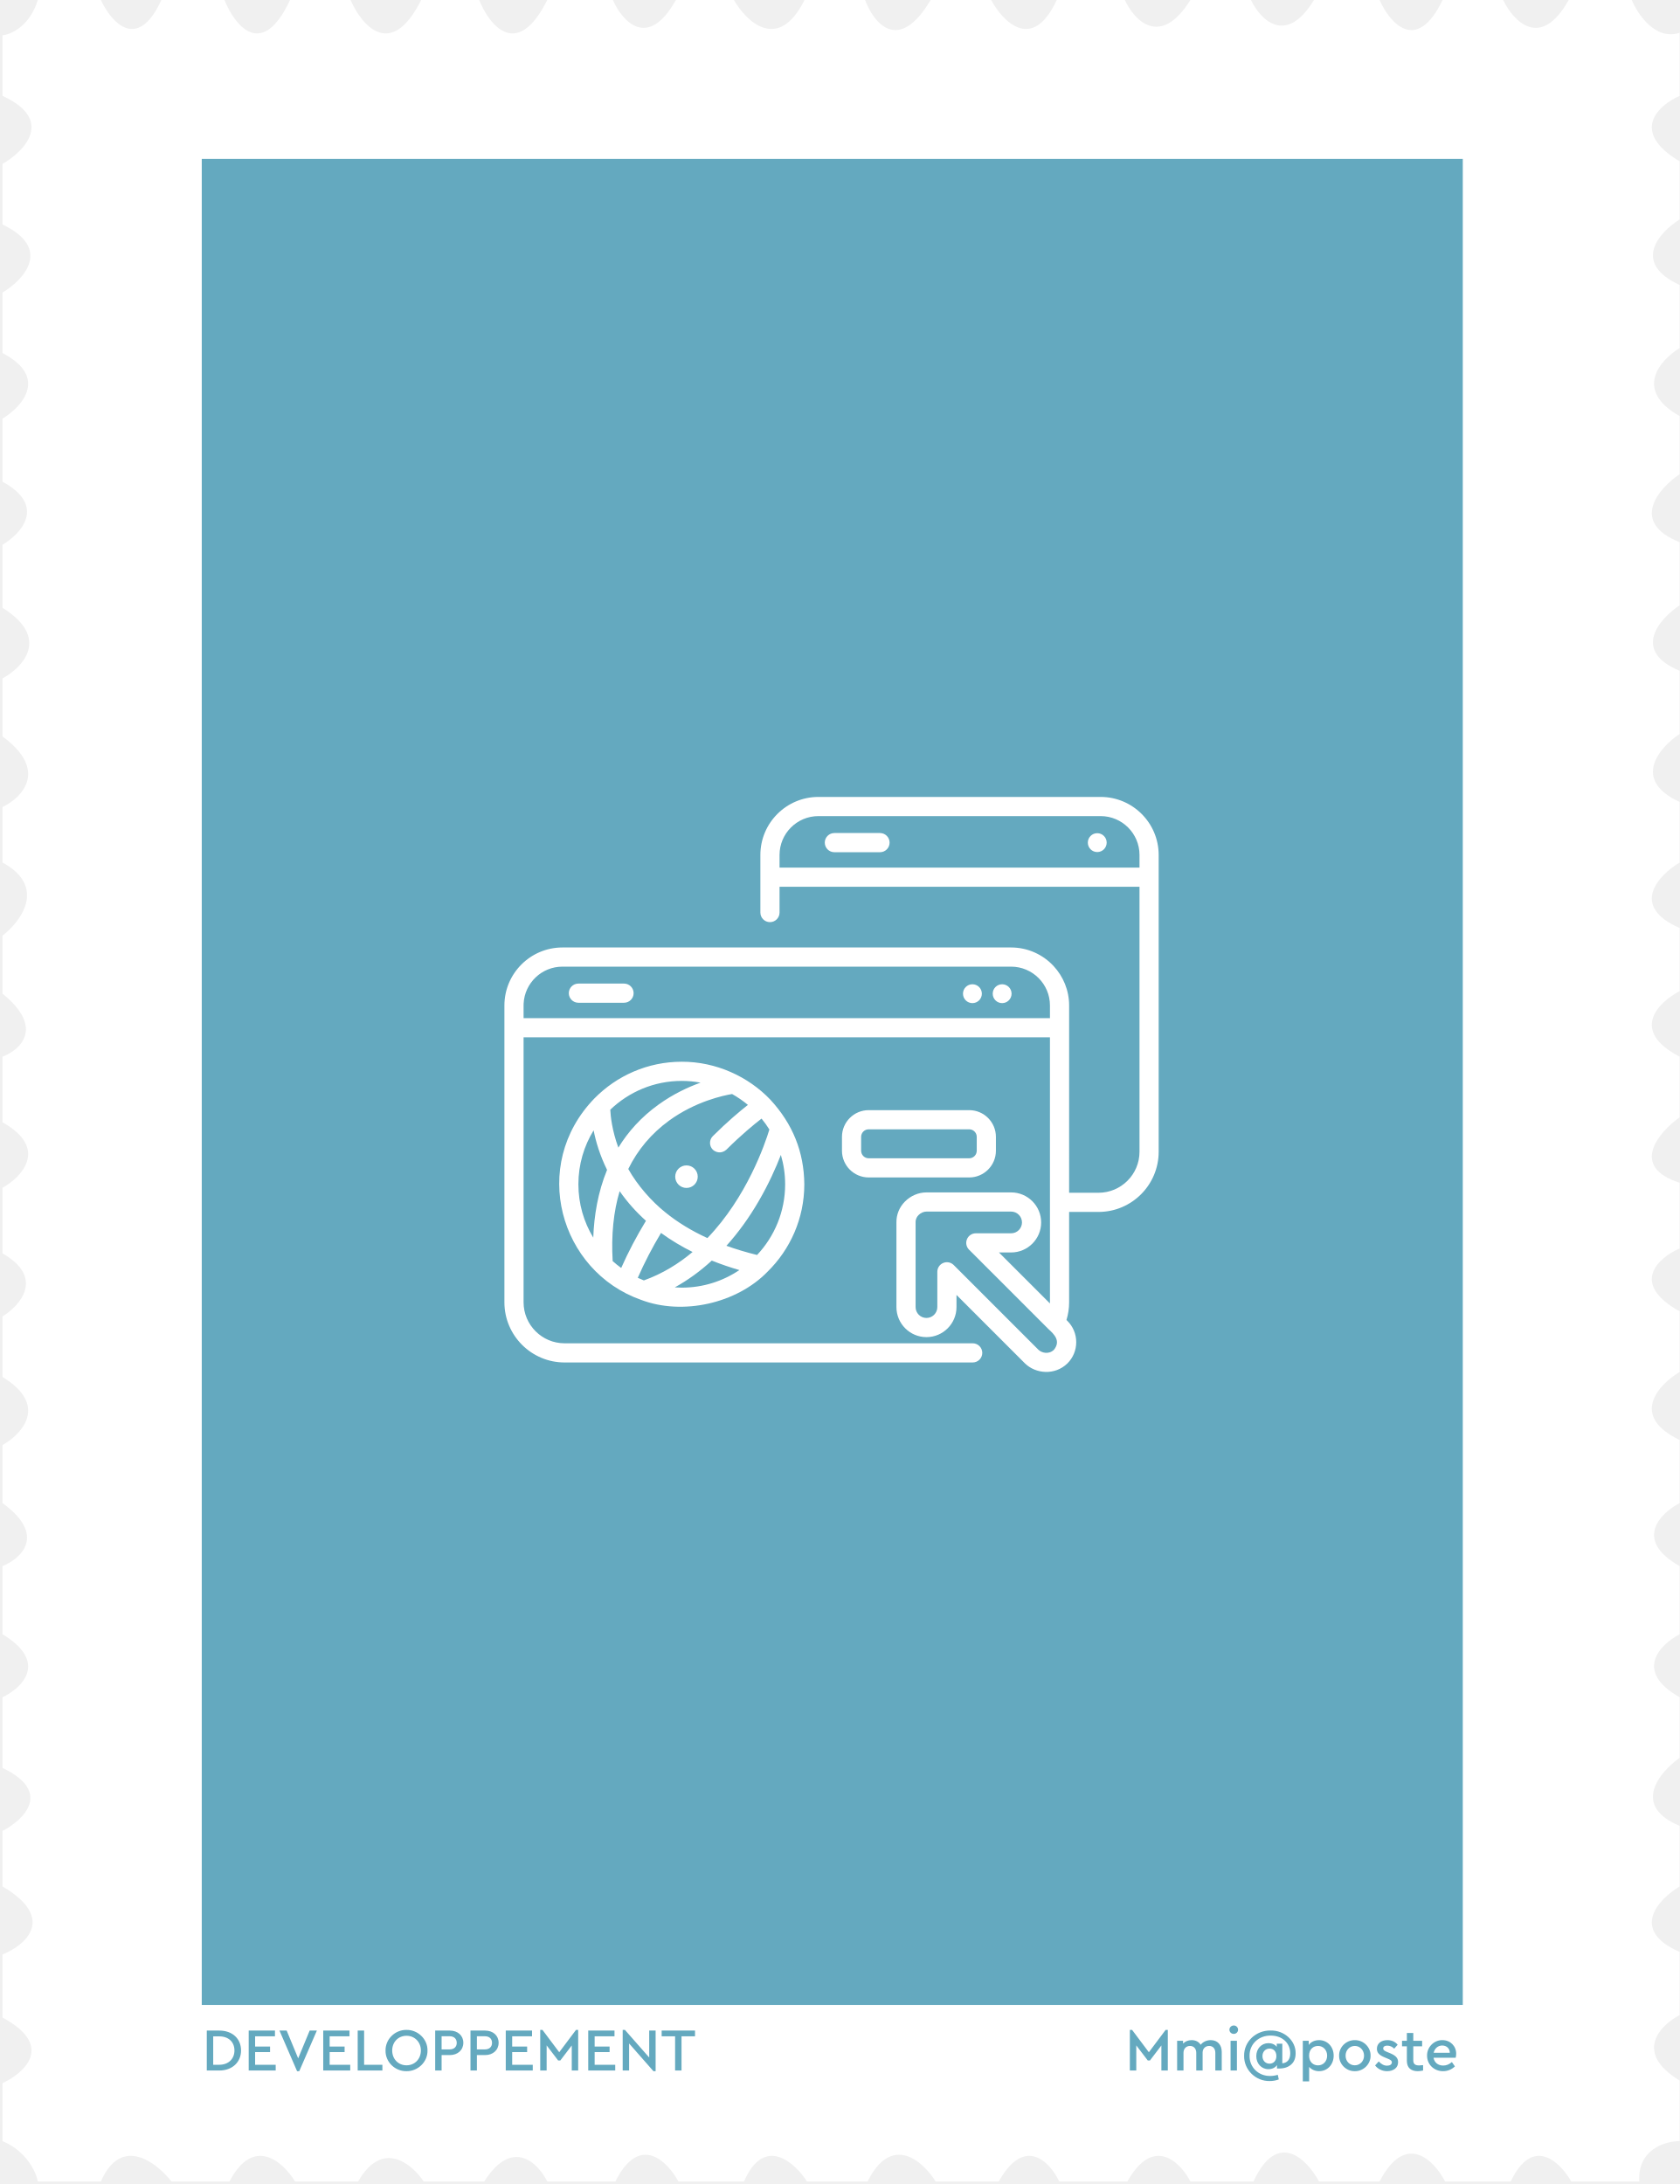
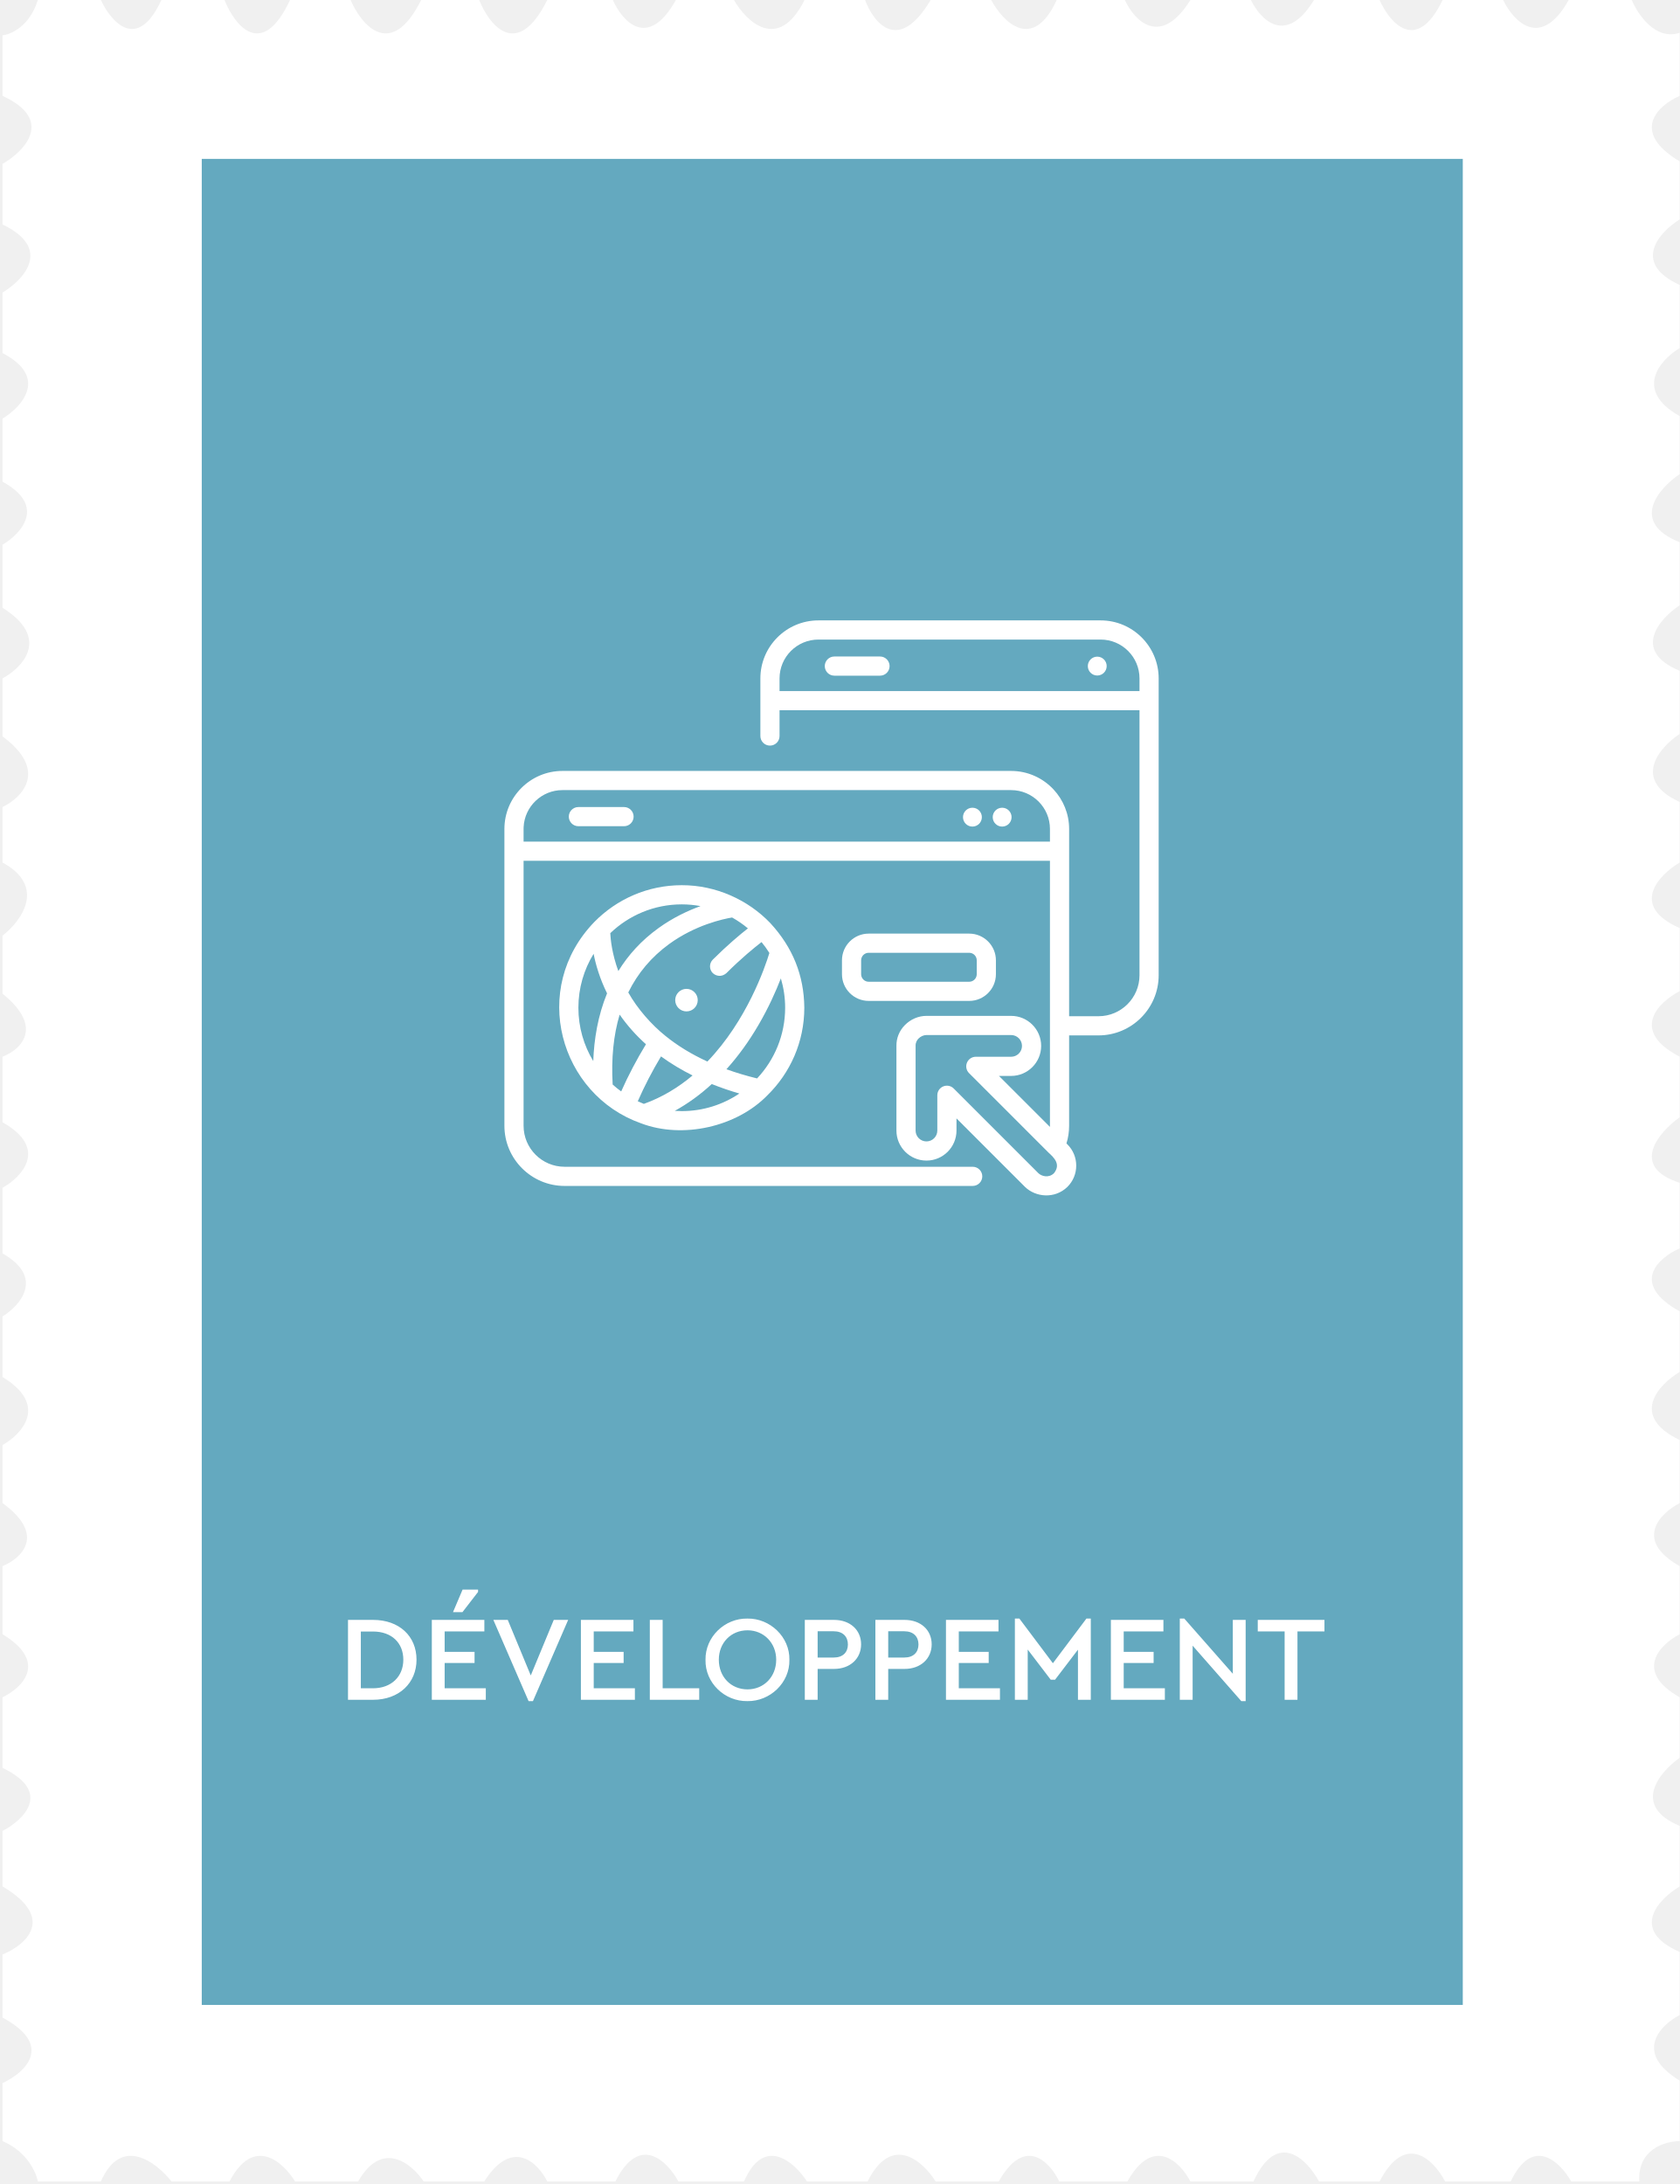
<svg xmlns="http://www.w3.org/2000/svg" width="333" height="433" viewBox="0 0 333 433" fill="none">
  <path d="M20 0H7.5C5.9 5.2 2.167 6.833 0.5 7V19C10.9 23.8 4.833 30 0.5 32.5V44.5C10.5 49.3 4.667 55.5 0.5 58V70C9.7 74.8 4.333 80.667 0.5 83V95.5C9.3 100.3 4.167 105.833 0.5 108V120.5C10.1 126.5 4.5 132.333 0.5 134.5V146C9.7 152.8 4.333 158.167 0.5 160V171C9.3 175.8 4.167 182.667 0.5 185.5V197C8.9 203.8 4 208.167 0.5 209.5V222.5C9.7 227.7 4.333 233.333 0.5 235.5V248.5C8.9 253.3 4 258.833 0.5 261V273C9.7 278.6 4.333 284.333 0.5 286.5V298C9.3 304.4 4.167 309 0.5 310.5V324C9.7 329.6 4.333 334.667 0.5 336.5V350.5C10.5 355.3 4.667 360.833 0.5 363V374C11.3 380.4 5 385.667 0.5 387.5V400C10.9 405.6 4.833 411 0.5 413V424.5C5.3 426.5 7.167 430.667 7.5 432.5H20C24 423.3 31 428.667 34 432.5H45.5C50.3 423.3 56.167 428.667 58.5 432.5H71C75.8 424.1 81.667 429 84 432.5H96C101.6 423.7 106.667 428.833 108.5 432.5H122C126.8 422.9 132.333 428.5 134.5 432.5H147.5C151.5 423.3 157.5 428.667 160 432.5H172C176.8 422.9 183 428.5 185.5 432.5H198C203.2 423.3 208.167 428.667 210 432.5H223.5C228.7 423.3 234 428.667 236 432.5H248.5C253.3 422.1 259.167 428.167 261.5 432.5H273.5C278.7 422.5 284.333 428.333 286.5 432.5H299.5C303.9 423.3 309.333 428.667 311.5 432.5H325C324.6 426.1 330.167 424.5 333 424.5V412.5C323.8 406.9 329.167 401.5 333 399.5V387C323 382.6 328.833 376.5 333 374V362C323.4 358 329 351.333 333 348.5V336.5C323.8 331.3 329.167 326 333 324V310.5C323.8 305.3 329.167 300 333 298V285.5C323 280.7 328.833 274.5 333 272V260C323 254.4 328.833 249.333 333 247.5V234.5C323 231.3 328.833 224.5 333 221.5V209.5C323 204.3 328.833 198.667 333 196.5V184C323 179.6 328.833 173.5 333 171V159C323.4 154.6 329 148.167 333 145.5V133C323.4 129 329 122.667 333 120V107.5C323 103.5 328.833 96.833 333 94V82.5C323.8 77.3 329.167 71.333 333 69V56.5C323.4 52.1 329 46 333 43.5V32C323 26 328.833 20.833 333 19V6.5C328.2 8.1 324.667 2.833 323.5 0H311C305.4 10 300 4.167 298 0H286C280.8 10.8 275.5 4.5 273.5 0H260.5C254.9 9.2 249.833 3.833 248 0H236C230 9.6 224.833 4 223 0H209.5C204.7 10.4 198.833 4.333 196.5 0H184.5C178.1 10.8 173.167 4.5 171.5 0H159.5C154.3 10.4 148 4.333 145.5 0H134C128.4 10 123.333 4.167 121.5 0H108.5C102.5 12 97 5 95 0H83.5C77.5 12 71.667 5 69.5 0H57.5C51.9 12 46.5 5 44.5 0H32C27.2 10.4 22 4.333 20 0Z" fill="white" />
  <rect x="40" y="31.5" width="250" height="366" fill="#64A9BF" />
-   <path d="M40.996 410.5H43.48C46.06 410.5 47.788 408.832 47.788 406.528C47.788 404.188 46.072 402.58 43.48 402.58H40.996V410.5ZM42.268 409.36V403.732H43.468C45.316 403.732 46.48 404.848 46.48 406.528C46.48 408.184 45.304 409.36 43.468 409.36H42.268ZM49.305 410.5H54.657V409.36H50.577V406.852H53.541V405.748H50.577V403.72H54.513V402.58H49.305V410.5ZM61.393 402.58L59.113 408.088L56.833 402.58H55.405L58.897 410.632H59.329L62.821 402.58H61.393ZM64.082 410.5H69.434V409.36H65.354V406.852H68.318V405.748H65.354V403.72H69.29V402.58H64.082V410.5ZM70.914 410.5H75.81V409.36H72.186V402.58H70.914V410.5ZM76.434 406.54C76.386 408.808 78.318 410.668 80.586 410.632C82.83 410.668 84.798 408.808 84.75 406.54C84.798 404.272 82.83 402.412 80.586 402.448C78.33 402.412 76.398 404.272 76.434 406.54ZM83.442 406.528C83.442 408.22 82.218 409.468 80.598 409.468C78.954 409.468 77.754 408.22 77.754 406.528C77.754 404.86 78.954 403.612 80.598 403.612C82.218 403.612 83.442 404.872 83.442 406.528ZM86.277 410.5H87.549V407.44H89.169C90.765 407.44 91.857 406.42 91.857 405.004C91.857 403.576 90.765 402.58 89.169 402.58H86.277V410.5ZM87.549 406.312V403.708H89.145C90.045 403.708 90.549 404.236 90.549 405.016C90.549 405.796 90.045 406.312 89.145 406.312H87.549ZM93.273 410.5H94.545V407.44H96.165C97.761 407.44 98.853 406.42 98.853 405.004C98.853 403.576 97.761 402.58 96.165 402.58H93.273V410.5ZM94.545 406.312V403.708H96.141C97.041 403.708 97.545 404.236 97.545 405.016C97.545 405.796 97.041 406.312 96.141 406.312H94.545ZM100.269 410.5H105.621V409.36H101.541V406.852H104.505V405.748H101.541V403.72H105.477V402.58H100.269V410.5ZM114.193 402.448L110.869 406.876L107.545 402.448H107.101V410.5H108.373V405.52L110.653 408.508H111.085L113.353 405.532V410.5H114.625V402.448H114.193ZM116.617 410.5H121.969V409.36H117.889V406.852H120.853V405.748H117.889V403.72H121.825V402.58H116.617V410.5ZM128.705 402.58V407.92L123.893 402.448H123.449V410.5H124.721V405.136L129.545 410.632H129.977V402.58H128.705ZM133.84 410.5H135.112V403.72H137.788V402.58H131.176V403.72H133.84V410.5Z" fill="#64A9BF" />
-   <path d="M231.088 402.448L227.764 406.876L224.44 402.448H223.996V410.5H225.268V405.52L227.548 408.508H227.98L230.248 405.532V410.5H231.52V402.448H231.088ZM242.213 406.816C242.213 405.412 241.385 404.476 240.029 404.476C239.201 404.476 238.469 404.836 238.037 405.4C237.689 404.824 237.065 404.476 236.249 404.476C235.541 404.476 234.965 404.728 234.545 405.16V404.608H233.369V410.5H234.629V406.996C234.629 406.18 235.157 405.628 235.925 405.628C236.681 405.628 237.161 406.18 237.161 406.996V410.5H238.421V406.936C238.421 406.18 238.949 405.628 239.717 405.628C240.473 405.628 240.941 406.168 240.941 406.996V410.5H242.213V406.816ZM243.963 410.5H245.223V404.608H243.963V410.5ZM243.735 402.412C243.735 402.88 244.119 403.24 244.599 403.24C245.067 403.24 245.451 402.88 245.451 402.412C245.451 401.944 245.067 401.572 244.599 401.572C244.119 401.572 243.735 401.944 243.735 402.412ZM256.861 407.092C256.909 404.644 254.677 402.52 251.905 402.568C249.025 402.52 246.601 404.728 246.649 407.596C246.601 410.38 248.965 412.636 251.701 412.588C252.361 412.588 252.973 412.48 253.525 412.264L253.321 411.352C252.805 411.508 252.313 411.58 251.821 411.58C249.529 411.616 247.693 409.888 247.729 407.572C247.693 405.28 249.541 403.54 251.929 403.576C254.233 403.576 255.793 405.076 255.793 407.092C255.793 408.328 255.193 408.988 254.221 409.072V405.184H253.117V405.808C252.769 405.34 252.157 405.076 251.473 405.076C250.081 405.076 249.061 406.18 249.061 407.656C249.061 409.132 250.093 410.236 251.461 410.236C252.181 410.236 252.817 409.948 253.165 409.42V410.104H253.609C254.581 410.104 255.373 409.84 255.961 409.324C256.561 408.808 256.861 408.064 256.861 407.092ZM253.045 407.644C253.045 408.616 252.421 409.144 251.689 409.144C250.885 409.144 250.285 408.532 250.285 407.656C250.285 406.756 250.897 406.156 251.701 406.156C252.457 406.156 253.045 406.672 253.045 407.644ZM264.403 407.548C264.403 405.808 263.179 404.476 261.511 404.476C260.647 404.476 259.891 404.824 259.459 405.436V404.608H258.283V412.66H259.543V409.78C260.011 410.32 260.707 410.632 261.511 410.632C263.179 410.632 264.403 409.312 264.403 407.548ZM263.107 407.56C263.107 408.688 262.315 409.48 261.307 409.48C260.383 409.48 259.531 408.844 259.531 407.548C259.531 406.264 260.383 405.628 261.307 405.628C262.327 405.628 263.107 406.432 263.107 407.56ZM265.481 407.548C265.445 409.216 266.897 410.668 268.589 410.632C270.305 410.668 271.757 409.216 271.721 407.548C271.757 405.88 270.305 404.44 268.589 404.476C266.897 404.452 265.445 405.856 265.481 407.548ZM270.425 407.56C270.425 408.628 269.633 409.468 268.589 409.468C267.557 409.468 266.765 408.652 266.765 407.56C266.765 406.468 267.557 405.628 268.601 405.628C269.621 405.628 270.425 406.468 270.425 407.56ZM272.614 409.492C273.142 410.176 273.982 410.632 274.99 410.632C275.614 410.632 276.13 410.476 276.55 410.164C276.97 409.84 277.174 409.396 277.174 408.832C277.174 408.004 276.682 407.524 275.566 407.056L275.002 406.828C274.426 406.588 274.222 406.432 274.222 406.132C274.222 405.76 274.534 405.568 275.026 405.568C275.542 405.568 276.034 405.784 276.406 406.168L277.09 405.388C276.574 404.776 275.902 404.476 275.05 404.476C273.85 404.476 272.974 405.124 272.974 406.18C272.974 407.008 273.466 407.464 274.51 407.896L275.11 408.148C275.686 408.388 275.938 408.532 275.938 408.88C275.938 409.312 275.53 409.54 274.99 409.54C274.366 409.54 273.85 409.24 273.334 408.7L272.614 409.492ZM282.131 409.432C281.783 409.468 281.531 409.492 281.351 409.492C280.583 409.492 280.187 409.228 280.187 408.472V405.7H281.939V404.608H280.187V403.06H278.915V404.608H277.955V405.7H278.915V408.58C278.915 409.96 279.731 410.632 281.087 410.632C281.387 410.632 281.735 410.584 282.131 410.5V409.432ZM288.595 407.968C288.655 407.692 288.691 407.428 288.691 407.176C288.691 405.64 287.527 404.476 285.967 404.476C284.299 404.44 282.883 405.868 282.919 407.56C282.919 409.3 284.287 410.632 286.087 410.632C286.987 410.632 287.767 410.32 288.439 409.684L287.839 408.82C287.311 409.288 286.735 409.516 286.123 409.516C285.115 409.516 284.359 408.928 284.203 407.968H288.595ZM284.227 406.984C284.419 406.108 285.091 405.544 285.919 405.544C286.747 405.544 287.419 406.084 287.431 406.984H284.227Z" fill="#64A9BF" />
-   <path d="M123.717 195.005H114.668C113.619 195.005 112.768 195.856 112.768 196.905C112.768 197.954 113.619 198.805 114.668 198.805H123.717C124.766 198.805 125.617 197.954 125.617 196.905C125.617 195.856 124.766 195.005 123.717 195.005Z" fill="white" />
-   <path d="M218.206 158H218.205H162.25H162.25C155.907 158 150.746 163.161 150.746 169.504V169.504V180.923C150.746 181.972 151.597 182.823 152.646 182.823C153.696 182.823 154.546 181.972 154.546 180.923V175.814H225.909V228.35C225.909 232.831 222.264 236.477 217.782 236.477H211.955L211.957 199.35C211.957 196.333 210.787 193.585 208.88 191.531C206.778 189.267 203.779 187.846 200.454 187.846H111.504C105.161 187.846 100 193.007 100 199.35V199.35V258.195C100 264.772 105.351 270.123 111.927 270.123H192.838C193.888 270.123 194.739 269.272 194.739 268.223C194.739 267.173 193.888 266.323 192.838 266.323H111.927C107.446 266.323 103.8 262.677 103.8 258.195V205.66H208.155V258.195C208.155 258.27 208.152 258.344 208.15 258.418L198.045 248.313H200.457C203.74 248.313 206.411 245.643 206.411 242.36C206.411 239.077 203.74 236.407 200.457 236.407H183.68C183.673 236.407 183.666 236.407 183.659 236.407C182.09 236.407 180.536 237.073 179.389 238.238C178.286 239.36 177.693 240.829 177.719 242.377V259.145C177.719 262.427 180.39 265.098 183.672 265.098C186.955 265.098 189.626 262.427 189.626 259.145V256.733L203.201 270.308C205.305 272.363 209.092 272.757 211.62 270.308C212.745 269.183 213.364 267.688 213.364 266.098C213.364 264.507 212.745 263.013 211.62 261.888L211.43 261.698C211.778 260.569 211.955 259.396 211.955 258.195V240.277H217.782C224.359 240.277 229.709 234.926 229.709 228.349V169.504V169.504C229.709 163.161 224.549 158 218.206 158ZM208.944 267.609C207.894 268.611 206.499 268.205 205.876 267.609L189.07 250.802C188.526 250.259 187.709 250.096 186.999 250.391C186.289 250.685 185.826 251.378 185.826 252.146V259.145C185.826 260.332 184.86 261.298 183.672 261.298C182.485 261.298 181.519 260.332 181.519 259.145V242.36C181.519 242.347 181.519 242.334 181.519 242.322C181.505 241.65 181.826 241.18 182.098 240.904C182.522 240.473 183.119 240.207 183.666 240.207H183.672H200.457C201.645 240.207 202.611 241.173 202.611 242.36C202.611 243.548 201.645 244.514 200.457 244.514H193.458C192.69 244.514 191.997 244.976 191.703 245.687C191.409 246.397 191.571 247.214 192.114 247.757L207.849 263.492C208.98 264.524 210.365 265.839 208.944 267.609ZM103.8 201.86V199.35C103.8 199.267 103.804 199.185 103.806 199.103C103.808 199.054 103.808 199.004 103.81 198.954C104.017 194.89 107.389 191.647 111.504 191.647H200.453C202.577 191.647 204.502 192.511 205.897 193.905C207.292 195.3 208.155 197.226 208.155 199.35V201.861H103.8V201.86ZM154.546 172.013V169.504C154.546 165.256 158.002 161.8 162.25 161.8H218.205C222.454 161.8 225.909 165.256 225.909 169.504V172.013H154.546Z" fill="white" />
-   <path d="M174.463 165.158H165.414C164.365 165.158 163.514 166.009 163.514 167.058C163.514 168.108 164.365 168.959 165.414 168.959H174.463C175.513 168.959 176.363 168.108 176.363 167.058C176.363 166.009 175.512 165.158 174.463 165.158Z" fill="white" />
-   <path d="M152.738 218.038C148.366 213.444 141.965 210.479 135.161 210.499C128.391 210.499 122.26 213.284 117.851 217.766C104.954 231.067 111.004 252.023 127.065 257.7C135.345 260.861 146.079 258.405 152.153 252.14C156.657 247.728 159.456 241.582 159.456 234.794C159.397 228.37 157.159 222.842 152.738 218.038ZM121.462 250.022C121.165 244.856 121.629 240.229 122.846 236.159C124.39 238.375 126.154 240.324 128.062 242.034C126.214 245.069 124.571 248.202 123.152 251.387C122.565 250.961 122 250.507 121.462 250.022ZM126.441 253.336C127.768 250.312 129.312 247.334 131.047 244.443C133.057 245.906 135.166 247.156 137.303 248.22C134.532 250.553 131.328 252.533 127.645 253.855C127.238 253.694 126.835 253.522 126.441 253.336ZM131.924 240.379C129.163 238.172 126.346 234.969 124.558 231.762C126.436 227.936 129.138 224.728 132.662 222.163C137.885 218.363 143.393 217.193 145.139 216.901C146.252 217.524 147.302 218.246 148.275 219.059C146.682 220.306 144.213 222.371 141.322 225.246C140.578 225.986 140.575 227.189 141.315 227.933C141.906 228.482 143.015 228.8 144.002 227.941C146.986 224.972 149.517 222.899 150.977 221.774C151.542 222.459 152.059 223.184 152.532 223.938C151.654 226.819 148.06 237.328 140.245 245.461C137.109 244.029 134.335 242.333 131.924 240.379ZM138.883 214.645C136.402 215.537 133.466 216.904 130.57 218.987C127.106 221.477 124.512 224.396 122.589 227.526C121.332 224.099 121.05 221.279 120.99 220.01C124.674 216.477 129.667 214.3 135.161 214.3C136.433 214.3 137.675 214.422 138.883 214.645ZM117.684 224.104C118.115 226.281 118.906 229.007 120.352 231.94C118.525 236.389 117.774 241.045 117.614 245.371C115.744 242.282 114.667 238.662 114.667 234.794C114.667 230.879 115.771 227.218 117.684 224.104ZM133.779 255.237C136.358 253.815 138.81 252.037 141.111 249.924C142.964 250.666 144.804 251.287 146.582 251.803C143.316 254.003 139.386 255.289 135.161 255.289C134.696 255.289 134.236 255.268 133.779 255.237ZM150.094 248.81C147.955 248.288 145.929 247.68 144.014 246.99C146.337 244.416 148.474 241.471 150.392 238.176C152.402 234.724 153.841 231.476 154.809 228.973C155.357 230.82 155.656 232.772 155.656 234.795C155.656 240.212 153.539 245.142 150.094 248.81Z" fill="white" />
-   <path d="M136.095 231.053C134.862 231.053 133.862 232.053 133.862 233.287C133.862 234.52 134.862 235.52 136.095 235.52C137.329 235.52 138.328 234.52 138.328 233.287C138.328 232.053 137.329 231.053 136.095 231.053Z" fill="white" />
-   <path d="M198.678 195.14C197.646 195.14 196.809 195.977 196.809 197.009C196.809 198.042 197.645 198.879 198.678 198.879C199.71 198.879 200.547 198.042 200.547 197.009C200.547 195.977 199.71 195.14 198.678 195.14Z" fill="white" />
-   <path d="M192.785 195.14C191.753 195.14 190.916 195.977 190.916 197.009C190.916 198.042 191.753 198.879 192.785 198.879C193.818 198.879 194.655 198.042 194.655 197.009C194.655 195.977 193.818 195.14 192.785 195.14Z" fill="white" />
-   <path d="M217.532 168.928C218.565 168.928 219.402 168.091 219.402 167.058C219.402 166.026 218.565 165.189 217.532 165.189C216.5 165.189 215.663 166.026 215.663 167.058C215.663 168.091 216.5 168.928 217.532 168.928Z" fill="white" />
-   <path d="M197.441 228.147V225.392C197.441 222.473 195.066 220.098 192.147 220.098H172.216C169.297 220.098 166.922 222.473 166.922 225.392V228.147C166.922 231.066 169.297 233.441 172.216 233.441H192.147C195.066 233.441 197.441 231.066 197.441 228.147ZM170.721 228.147V225.392C170.721 224.568 171.392 223.898 172.215 223.898H192.147C192.971 223.898 193.641 224.569 193.641 225.392V228.147C193.641 228.971 192.97 229.641 192.147 229.641H172.215C171.392 229.641 170.721 228.971 170.721 228.147Z" fill="white" />
+   <path d="M68.992 337H73.96C79.12 337 82.576 333.664 82.576 329.056C82.576 324.376 79.144 321.16 73.96 321.16H68.992V337ZM71.536 334.72V323.464H73.936C77.632 323.464 79.96 325.696 79.96 329.056C79.96 332.368 77.608 334.72 73.936 334.72H71.536ZM85.609 337H96.313V334.72H88.153V329.704H94.081V327.496H88.153V323.44H96.025V321.16H85.609V337ZM89.809 319.624H91.681L94.777 315.616V315.16H91.705L89.809 319.624ZM109.785 321.16L105.225 332.176L100.665 321.16H97.809L104.793 337.264H105.657L112.641 321.16H109.785ZM115.164 337H125.868V334.72H117.708V329.704H123.636V327.496H117.708V323.44H125.58V321.16H115.164V337ZM128.828 337H138.62V334.72H131.372V321.16H128.828V337ZM139.868 329.08C139.772 333.616 143.636 337.336 148.172 337.264C152.66 337.336 156.596 333.616 156.5 329.08C156.596 324.544 152.66 320.824 148.172 320.896C143.66 320.824 139.796 324.544 139.868 329.08ZM153.884 329.056C153.884 332.44 151.436 334.936 148.196 334.936C144.908 334.936 142.508 332.44 142.508 329.056C142.508 325.72 144.908 323.224 148.196 323.224C151.436 323.224 153.884 325.744 153.884 329.056ZM159.555 337H162.099V330.88H165.339C168.531 330.88 170.715 328.84 170.715 326.008C170.715 323.152 168.531 321.16 165.339 321.16H159.555V337ZM162.099 328.624V323.416H165.291C167.091 323.416 168.099 324.472 168.099 326.032C168.099 327.592 167.091 328.624 165.291 328.624H162.099ZM173.547 337H176.091V330.88H179.331C182.523 330.88 184.707 328.84 184.707 326.008C184.707 323.152 182.523 321.16 179.331 321.16H173.547V337ZM176.091 328.624V323.416H179.283C181.083 323.416 182.091 324.472 182.091 326.032C182.091 327.592 181.083 328.624 179.283 328.624H176.091ZM187.539 337H198.243V334.72H190.083V329.704H196.011V327.496H190.083V323.44H197.955V321.16H187.539V337ZM215.387 320.896L208.739 329.752L202.091 320.896H201.203V337H203.747V327.04L208.307 333.016H209.171L213.707 327.064V337H216.251V320.896H215.387ZM220.234 337H230.938V334.72H222.778V329.704H228.706V327.496H222.778V323.44H230.65V321.16H220.234V337ZM244.41 321.16V331.84L234.786 320.896H233.898V337H236.442V326.272L246.09 337.264H246.954V321.16H244.41ZM254.681 337H257.225V323.44H262.577V321.16H249.353V323.44H254.681V337Z" fill="white" />
+   <path d="M123.717 160.005H114.668C113.619 160.005 112.768 160.856 112.768 161.905C112.768 162.954 113.619 163.805 114.668 163.805H123.717C124.766 163.805 125.617 162.954 125.617 161.905C125.617 160.856 124.766 160.005 123.717 160.005Z" fill="white" />
+   <path d="M218.206 123H218.205H162.25H162.25C155.907 123 150.746 128.161 150.746 134.504V134.504V145.923C150.746 146.972 151.597 147.823 152.646 147.823C153.696 147.823 154.546 146.972 154.546 145.923V140.814H225.909V193.35C225.909 197.831 222.264 201.477 217.782 201.477H211.955L211.957 164.35C211.957 161.333 210.787 158.585 208.88 156.531C206.778 154.267 203.779 152.846 200.454 152.846H111.504C105.161 152.846 100 158.007 100 164.35V164.35V223.195C100 229.772 105.351 235.123 111.927 235.123H192.838C193.888 235.123 194.739 234.272 194.739 233.223C194.739 232.173 193.888 231.323 192.838 231.323H111.927C107.446 231.323 103.8 227.677 103.8 223.195V170.66H208.155V223.195C208.155 223.27 208.152 223.344 208.15 223.418L198.045 213.313H200.457C203.74 213.313 206.411 210.643 206.411 207.36C206.411 204.077 203.74 201.407 200.457 201.407H183.68C183.673 201.407 183.666 201.407 183.659 201.407C182.09 201.407 180.536 202.073 179.389 203.238C178.286 204.36 177.693 205.829 177.719 207.377V224.145C177.719 227.427 180.39 230.098 183.672 230.098C186.955 230.098 189.626 227.427 189.626 224.145V221.733L203.201 235.308C205.305 237.363 209.092 237.757 211.62 235.308C212.745 234.183 213.364 232.688 213.364 231.098C213.364 229.507 212.745 228.013 211.62 226.888L211.43 226.698C211.778 225.569 211.955 224.396 211.955 223.195V205.277H217.782C224.359 205.277 229.709 199.926 229.709 193.349V134.504V134.504C229.709 128.161 224.549 123 218.206 123ZM208.944 232.609C207.894 233.611 206.499 233.205 205.876 232.609L189.07 215.802C188.526 215.259 187.709 215.096 186.999 215.391C186.289 215.685 185.826 216.378 185.826 217.146V224.145C185.826 225.332 184.86 226.298 183.672 226.298C182.485 226.298 181.519 225.332 181.519 224.145V207.36C181.519 207.347 181.519 207.334 181.519 207.322C181.505 206.65 181.826 206.18 182.098 205.904C182.522 205.473 183.119 205.207 183.666 205.207H183.672H200.457C201.645 205.207 202.611 206.173 202.611 207.36C202.611 208.548 201.645 209.514 200.457 209.514H193.458C192.69 209.514 191.997 209.976 191.703 210.687C191.409 211.397 191.571 212.214 192.114 212.757L207.849 228.492C208.98 229.524 210.365 230.839 208.944 232.609ZM103.8 166.86V164.35C103.8 164.267 103.804 164.185 103.806 164.103C103.808 164.054 103.808 164.004 103.81 163.954C104.017 159.89 107.389 156.647 111.504 156.647H200.453C202.577 156.647 204.502 157.511 205.897 158.905C207.292 160.3 208.155 162.226 208.155 164.35V166.861H103.8V166.86ZM154.546 137.013V134.504C154.546 130.256 158.002 126.8 162.25 126.8H218.205C222.454 126.8 225.909 130.256 225.909 134.504V137.013H154.546Z" fill="white" />
+   <path d="M174.463 130.158H165.414C164.365 130.158 163.514 131.009 163.514 132.058C163.514 133.108 164.365 133.959 165.414 133.959H174.463C175.513 133.959 176.363 133.108 176.363 132.058C176.363 131.009 175.512 130.158 174.463 130.158Z" fill="white" />
+   <path d="M152.738 183.038C148.366 178.444 141.965 175.479 135.161 175.499C128.391 175.499 122.26 178.284 117.851 182.766C104.954 196.067 111.004 217.023 127.065 222.7C135.345 225.861 146.079 223.405 152.153 217.14C156.657 212.728 159.456 206.582 159.456 199.794C159.397 193.37 157.159 187.842 152.738 183.038ZM121.462 215.022C121.165 209.856 121.629 205.229 122.846 201.159C124.39 203.375 126.154 205.324 128.062 207.034C126.214 210.069 124.571 213.202 123.152 216.387C122.565 215.961 122 215.507 121.462 215.022ZM126.441 218.336C127.768 215.312 129.312 212.334 131.047 209.443C133.057 210.906 135.166 212.156 137.303 213.22C134.532 215.553 131.328 217.533 127.645 218.855C127.238 218.694 126.835 218.522 126.441 218.336ZM131.924 205.379C129.163 203.172 126.346 199.969 124.558 196.762C126.436 192.936 129.138 189.728 132.662 187.163C137.885 183.363 143.393 182.193 145.139 181.901C146.252 182.524 147.302 183.246 148.275 184.059C146.682 185.306 144.213 187.371 141.322 190.246C140.578 190.986 140.575 192.189 141.315 192.933C141.906 193.482 143.015 193.8 144.002 192.941C146.986 189.972 149.517 187.899 150.977 186.774C151.542 187.459 152.059 188.184 152.532 188.938C151.654 191.819 148.06 202.328 140.245 210.461C137.109 209.029 134.335 207.333 131.924 205.379ZM138.883 179.645C136.402 180.537 133.466 181.904 130.57 183.987C127.106 186.477 124.512 189.396 122.589 192.526C121.332 189.099 121.05 186.279 120.99 185.01C124.674 181.477 129.667 179.3 135.161 179.3C136.433 179.3 137.675 179.422 138.883 179.645ZM117.684 189.104C118.115 191.281 118.906 194.007 120.352 196.94C118.525 201.389 117.774 206.045 117.614 210.371C115.744 207.282 114.667 203.662 114.667 199.794C114.667 195.879 115.771 192.218 117.684 189.104ZM133.779 220.237C136.358 218.815 138.81 217.037 141.111 214.924C142.964 215.666 144.804 216.287 146.582 216.803C143.316 219.003 139.386 220.289 135.161 220.289C134.696 220.289 134.236 220.268 133.779 220.237ZM150.094 213.81C147.955 213.288 145.929 212.68 144.014 211.99C146.337 209.416 148.474 206.471 150.392 203.176C152.402 199.724 153.841 196.476 154.809 193.973C155.357 195.82 155.656 197.772 155.656 199.795C155.656 205.212 153.539 210.142 150.094 213.81Z" fill="white" />
+   <path d="M136.095 196.053C134.862 196.053 133.862 197.053 133.862 198.287C133.862 199.52 134.862 200.52 136.095 200.52C137.329 200.52 138.328 199.52 138.328 198.287C138.328 197.053 137.329 196.053 136.095 196.053Z" fill="white" />
+   <path d="M198.678 160.14C197.646 160.14 196.809 160.977 196.809 162.009C196.809 163.042 197.645 163.879 198.678 163.879C199.71 163.879 200.547 163.042 200.547 162.009C200.547 160.977 199.71 160.14 198.678 160.14Z" fill="white" />
+   <path d="M192.785 160.14C191.753 160.14 190.916 160.977 190.916 162.009C190.916 163.042 191.753 163.879 192.785 163.879C193.818 163.879 194.655 163.042 194.655 162.009C194.655 160.977 193.818 160.14 192.785 160.14Z" fill="white" />
+   <path d="M217.532 133.928C218.565 133.928 219.402 133.091 219.402 132.058C219.402 131.026 218.565 130.189 217.532 130.189C216.5 130.189 215.663 131.026 215.663 132.058C215.663 133.091 216.5 133.928 217.532 133.928Z" fill="white" />
+   <path d="M197.441 193.147V190.392C197.441 187.473 195.066 185.098 192.147 185.098H172.216C169.297 185.098 166.922 187.473 166.922 190.392V193.147C166.922 196.066 169.297 198.441 172.216 198.441H192.147C195.066 198.441 197.441 196.066 197.441 193.147ZM170.721 193.147V190.392C170.721 189.568 171.392 188.898 172.215 188.898H192.147C192.971 188.898 193.641 189.569 193.641 190.392V193.147C193.641 193.971 192.97 194.641 192.147 194.641H172.215C171.392 194.641 170.721 193.971 170.721 193.147Z" fill="white" />
</svg>
